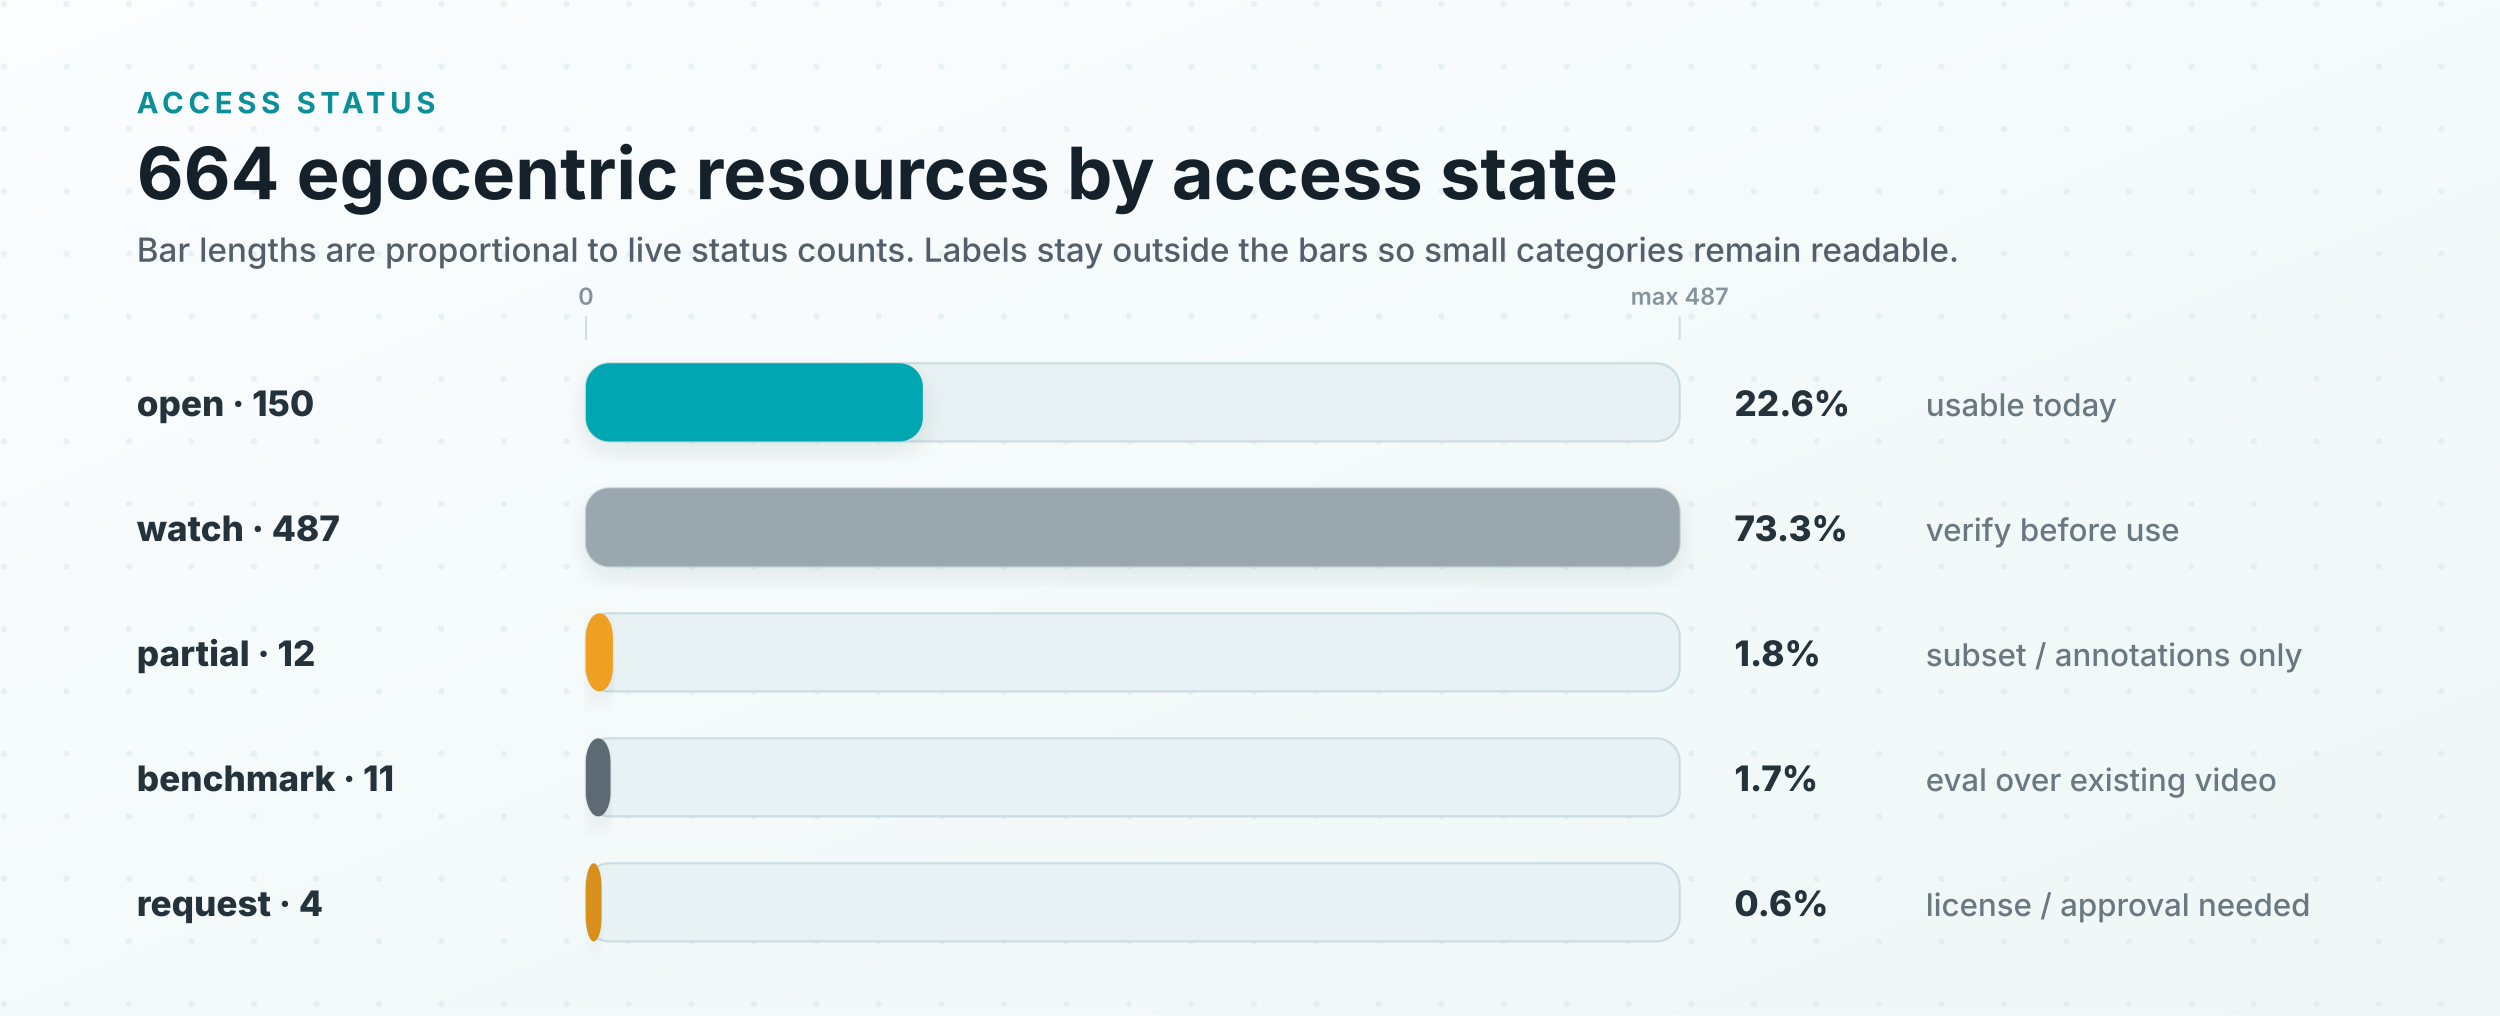
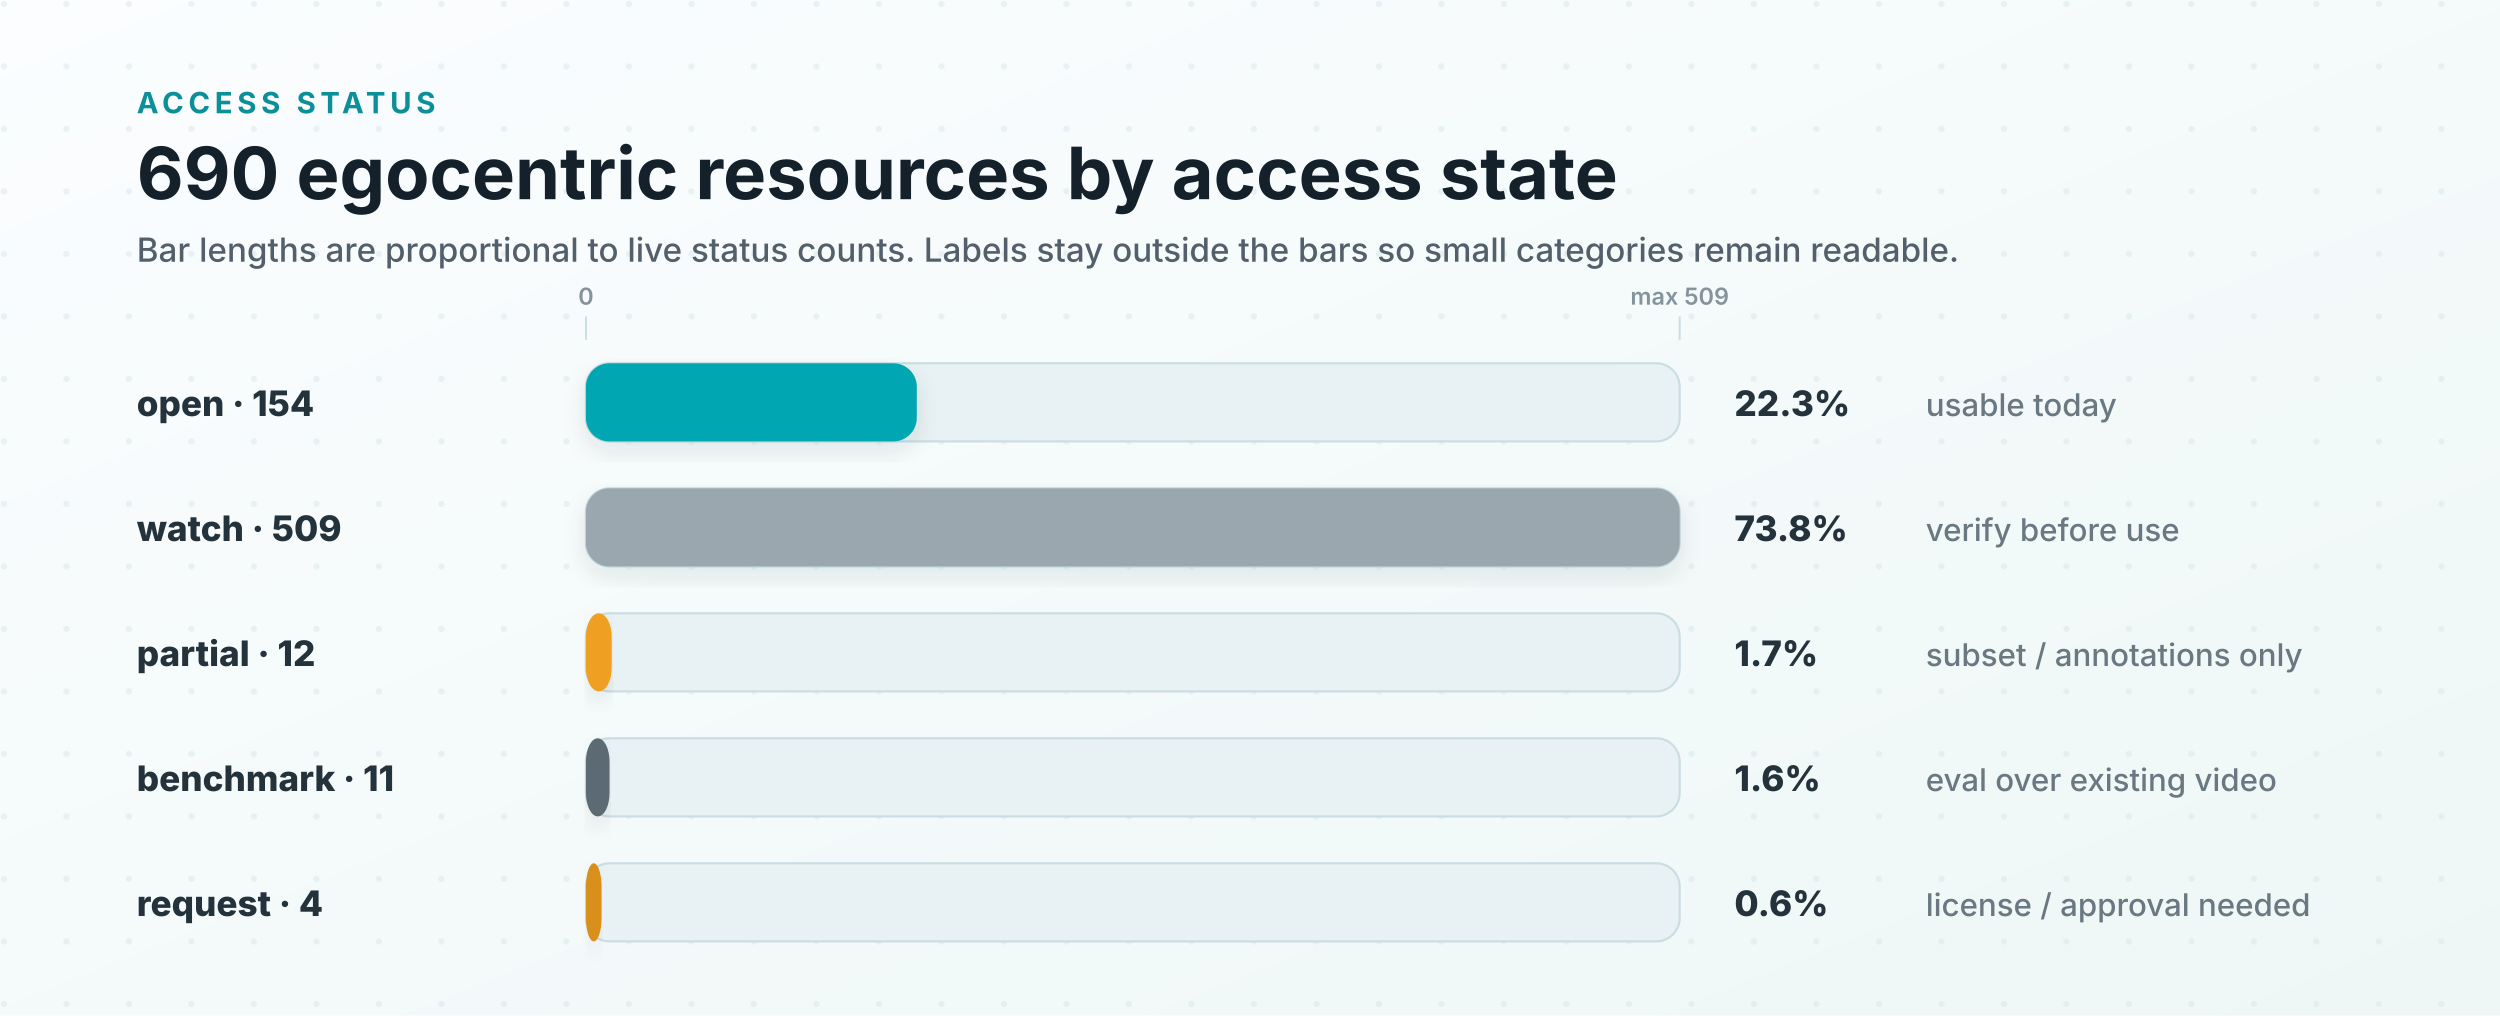
<svg xmlns="http://www.w3.org/2000/svg" viewBox="0 0 1280 520" role="img" aria-labelledby="title desc">
  <defs>
    <linearGradient id="bg" x1="0" x2="1" y1="0" y2="1">
      <stop offset="0" stop-color="#fbfdff" />
      <stop offset="1" stop-color="#eef7f6" />
    </linearGradient>
    <pattern id="dots" width="32" height="32" patternUnits="userSpaceOnUse">
      <circle cx="2" cy="2" r="1.6" fill="#cfe0e4" opacity="0.4" />
    </pattern>
    <filter id="shadow" x="-6%" y="-18%" width="112%" height="145%">
      <feDropShadow dx="0" dy="5" stdDeviation="6" flood-color="#0f2a33" flood-opacity="0.10" />
    </filter>
    <style>
      .ink { fill: #14212b; }
      .kicker { font: 700 15px system-ui, -apple-system, "Segoe UI", sans-serif; fill: #0b8f98; letter-spacing: .16em; }
      .title { font: 700 37px system-ui, -apple-system, "Segoe UI", sans-serif; }
      .subtitle { font: 500 17px system-ui, -apple-system, "Segoe UI", sans-serif; fill: #53606b; }
      .rowlabel { font: 760 18px system-ui, -apple-system, "Segoe UI", sans-serif; fill: #24323c; }
      .value { font: 760 18px system-ui, -apple-system, "Segoe UI", sans-serif; fill: #24323c; }
      .gloss { font: 520 16px system-ui, -apple-system, "Segoe UI", sans-serif; fill: #6a7882; }
      .rail { fill: #e8f1f3; stroke: #c9dde2; stroke-width: 1.1; }
      .fill { filter: url(#shadow); }
      .scale { font: 620 12px system-ui, -apple-system, "Segoe UI", sans-serif; fill: #85939c; }
      .tick { stroke: #c9dde2; stroke-width: 1; }
    </style>
  </defs>
  <rect width="1280" height="520" fill="url(#bg)" />
  <rect width="1280" height="520" fill="url(#dots)" />
  <text class="kicker" x="70" y="58">ACCESS STATUS</text>
-   <text class="title ink" x="70" y="102">664 egocentric resources by access state</text>
+   <text class="title ink" x="70" y="102">690 egocentric resources by access state</text>
  <text class="subtitle" x="70" y="134">Bar lengths are proportional to live status counts. Labels stay outside the bars so small categories remain readable.</text>
  <line class="tick" x1="300" y1="162" x2="300" y2="174" />
  <line class="tick" x1="860.0" y1="162" x2="860.0" y2="174" />
  <text class="scale" x="300" y="156" text-anchor="middle">0</text>
-   <text class="scale" x="860.0" y="156" text-anchor="middle">max 487</text>
+   <text class="scale" x="860.0" y="156" text-anchor="middle">max 509</text>
  <g>
-     <text class="rowlabel" x="70" y="213">open · 150</text>
+     <text class="rowlabel" x="70" y="213">open · 154</text>
    <rect class="rail" x="300" y="186" width="560" height="40" rx="12" />
-     <rect class="fill" x="300" y="186" width="172.5" height="40" rx="12" fill="#00a6b2" />
-     <text class="value" x="888.0" y="213">22.6%</text>
+     <rect class="fill" x="300" y="186" width="169.4" height="40" rx="12" fill="#00a6b2" />
+     <text class="value" x="888.0" y="213">22.3%</text>
    <text class="gloss" x="986.0" y="213">usable today</text>
  </g>
  <g>
-     <text class="rowlabel" x="70" y="277">watch · 487</text>
+     <text class="rowlabel" x="70" y="277">watch · 509</text>
    <rect class="rail" x="300" y="250" width="560" height="40" rx="12" />
    <rect class="fill" x="300" y="250" width="560" height="40" rx="12" fill="#9aa7af" />
-     <text class="value" x="888.0" y="277">73.3%</text>
+     <text class="value" x="888.0" y="277">73.8%</text>
    <text class="gloss" x="986.0" y="277">verify before use</text>
  </g>
  <g>
    <text class="rowlabel" x="70" y="341">partial · 12</text>
    <rect class="rail" x="300" y="314" width="560" height="40" rx="12" />
-     <rect class="fill" x="300" y="314" width="13.8" height="40" rx="12" fill="#ef9f24" />
-     <text class="value" x="888.0" y="341">1.8%</text>
+     <rect class="fill" x="300" y="314" width="13.2" height="40" rx="12" fill="#ef9f24" />
+     <text class="value" x="888.0" y="341">1.7%</text>
    <text class="gloss" x="986.0" y="341">subset / annotations only</text>
  </g>
  <g>
    <text class="rowlabel" x="70" y="405">benchmark · 11</text>
    <rect class="rail" x="300" y="378" width="560" height="40" rx="12" />
-     <rect class="fill" x="300" y="378" width="12.6" height="40" rx="12" fill="#5b6b73" />
-     <text class="value" x="888.0" y="405">1.7%</text>
+     <rect class="fill" x="300" y="378" width="12.1" height="40" rx="12" fill="#5b6b73" />
+     <text class="value" x="888.0" y="405">1.6%</text>
    <text class="gloss" x="986.0" y="405">eval over existing video</text>
  </g>
  <g>
    <text class="rowlabel" x="70" y="469">request · 4</text>
    <rect class="rail" x="300" y="442" width="560" height="40" rx="12" />
    <rect class="fill" x="300" y="442" width="8" height="40" rx="12" fill="#d98f1f" />
    <text class="value" x="888.0" y="469">0.6%</text>
    <text class="gloss" x="986.0" y="469">license / approval needed</text>
  </g>
</svg>
